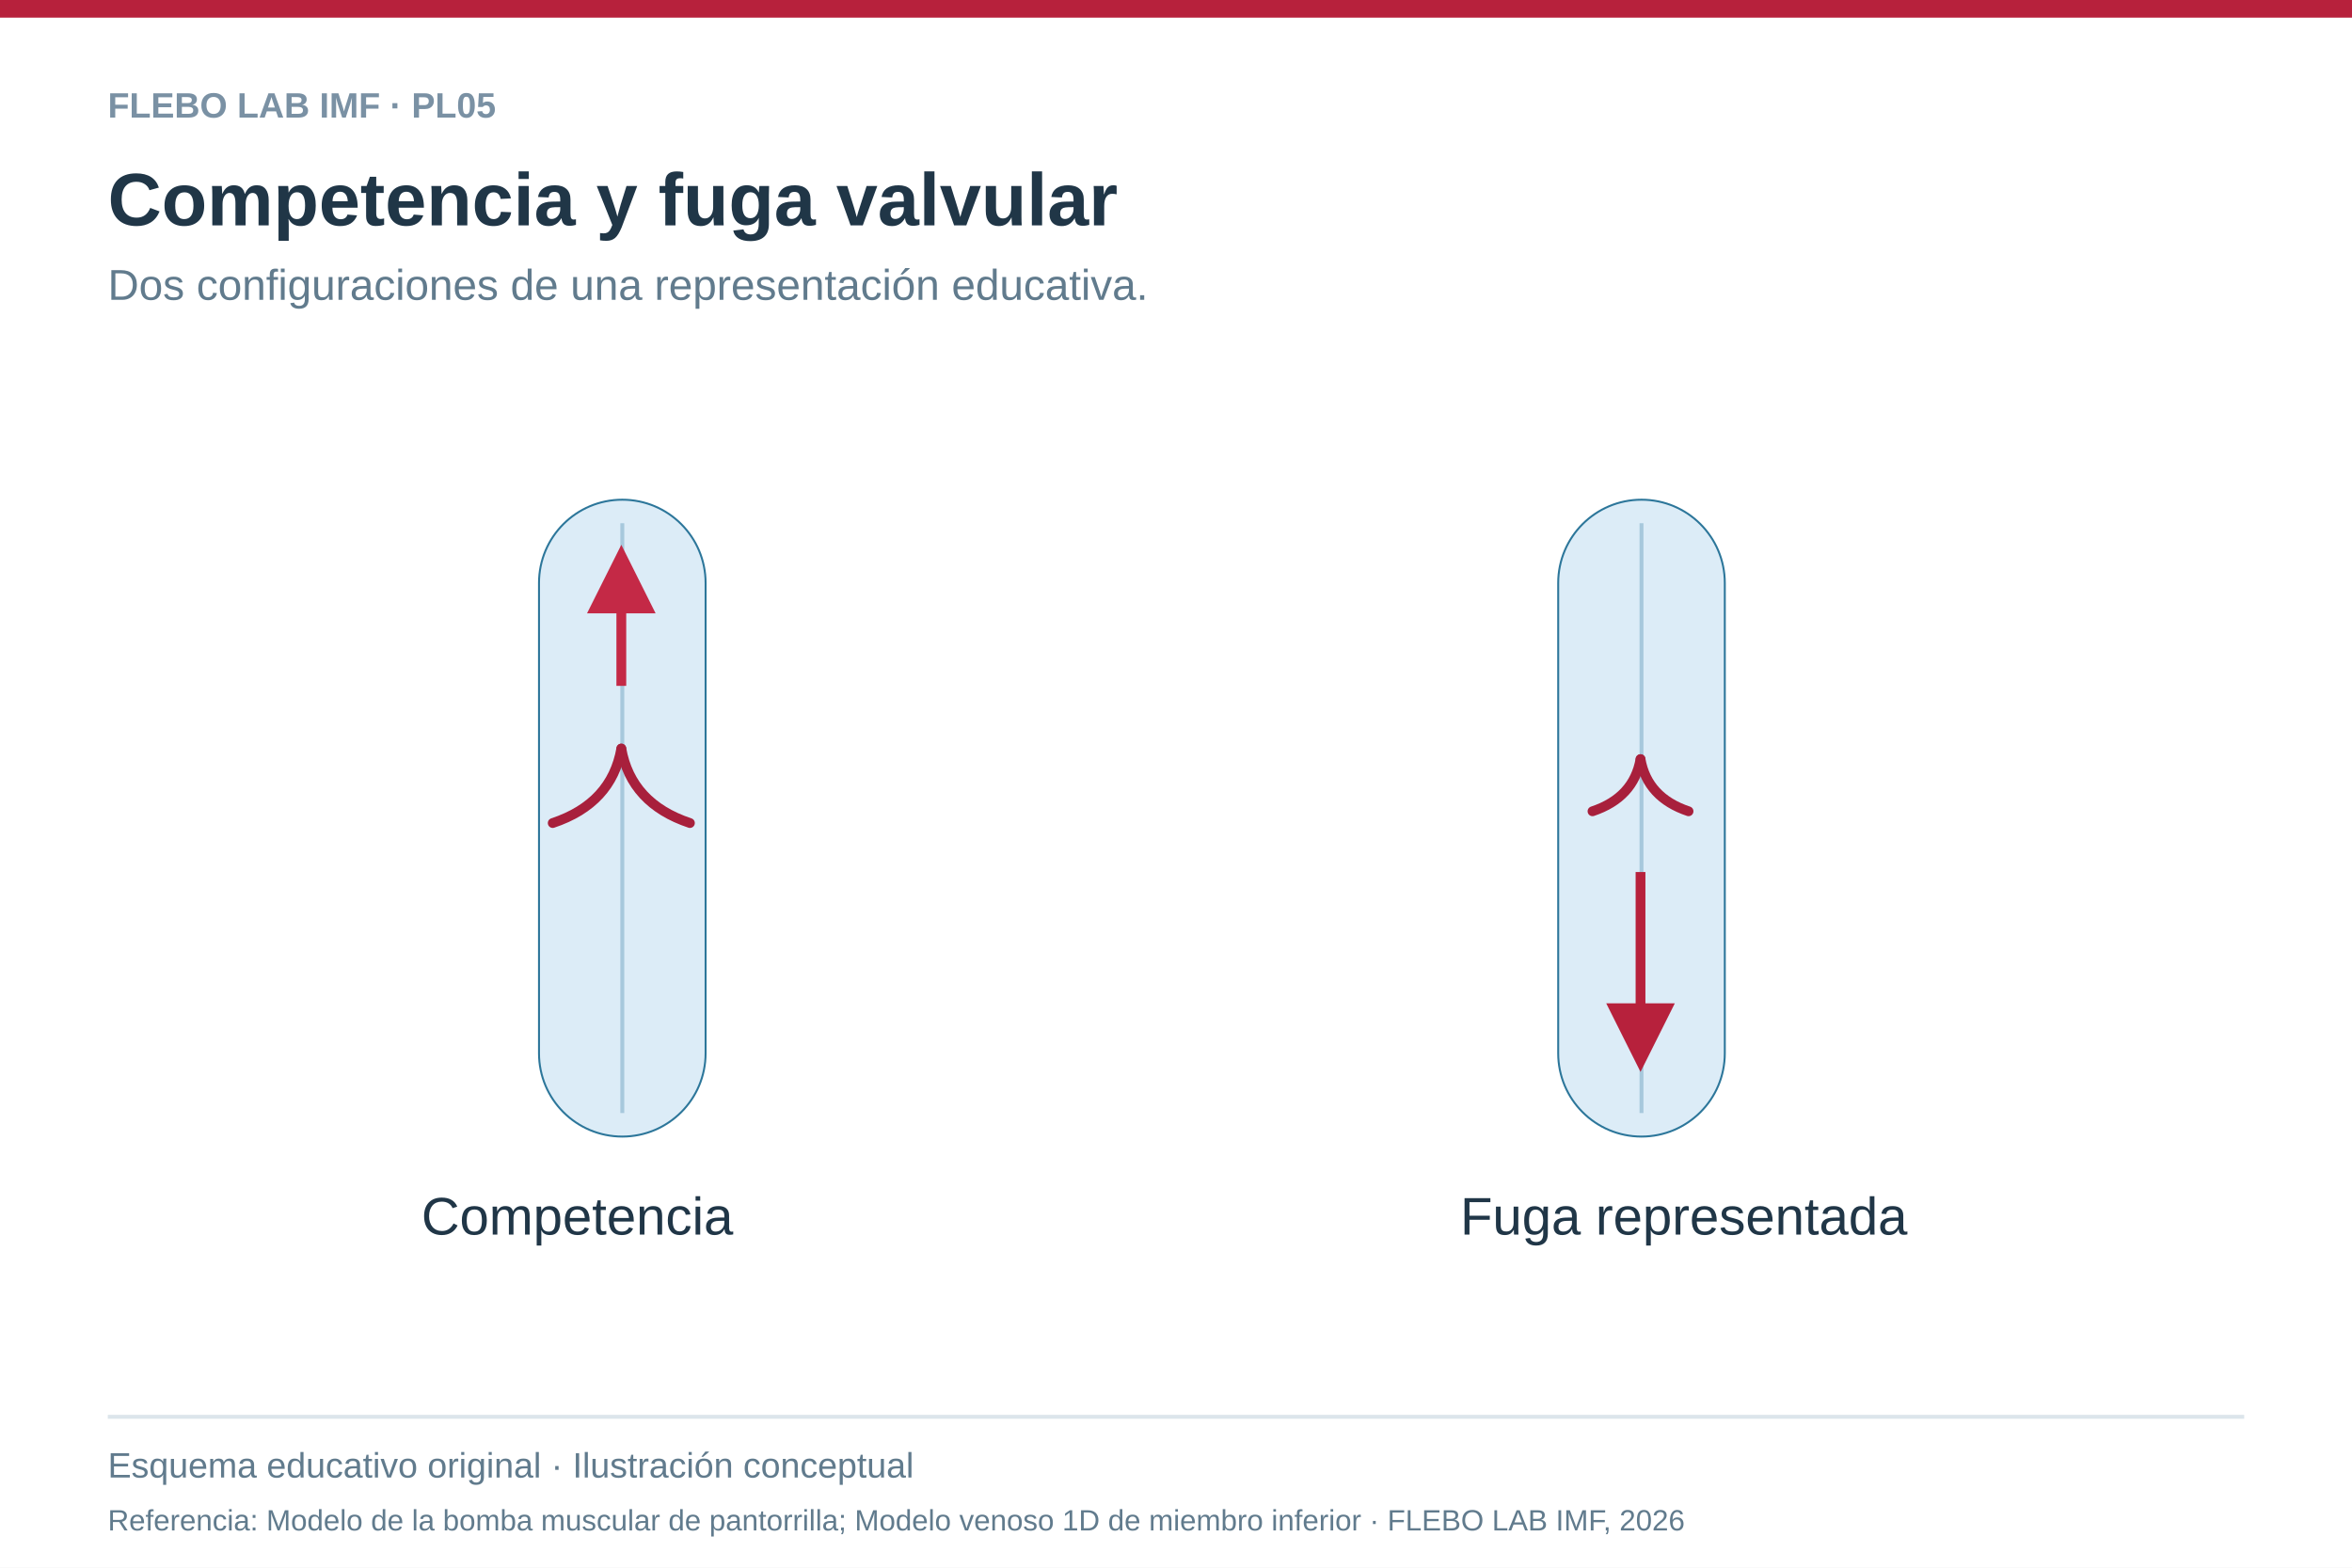
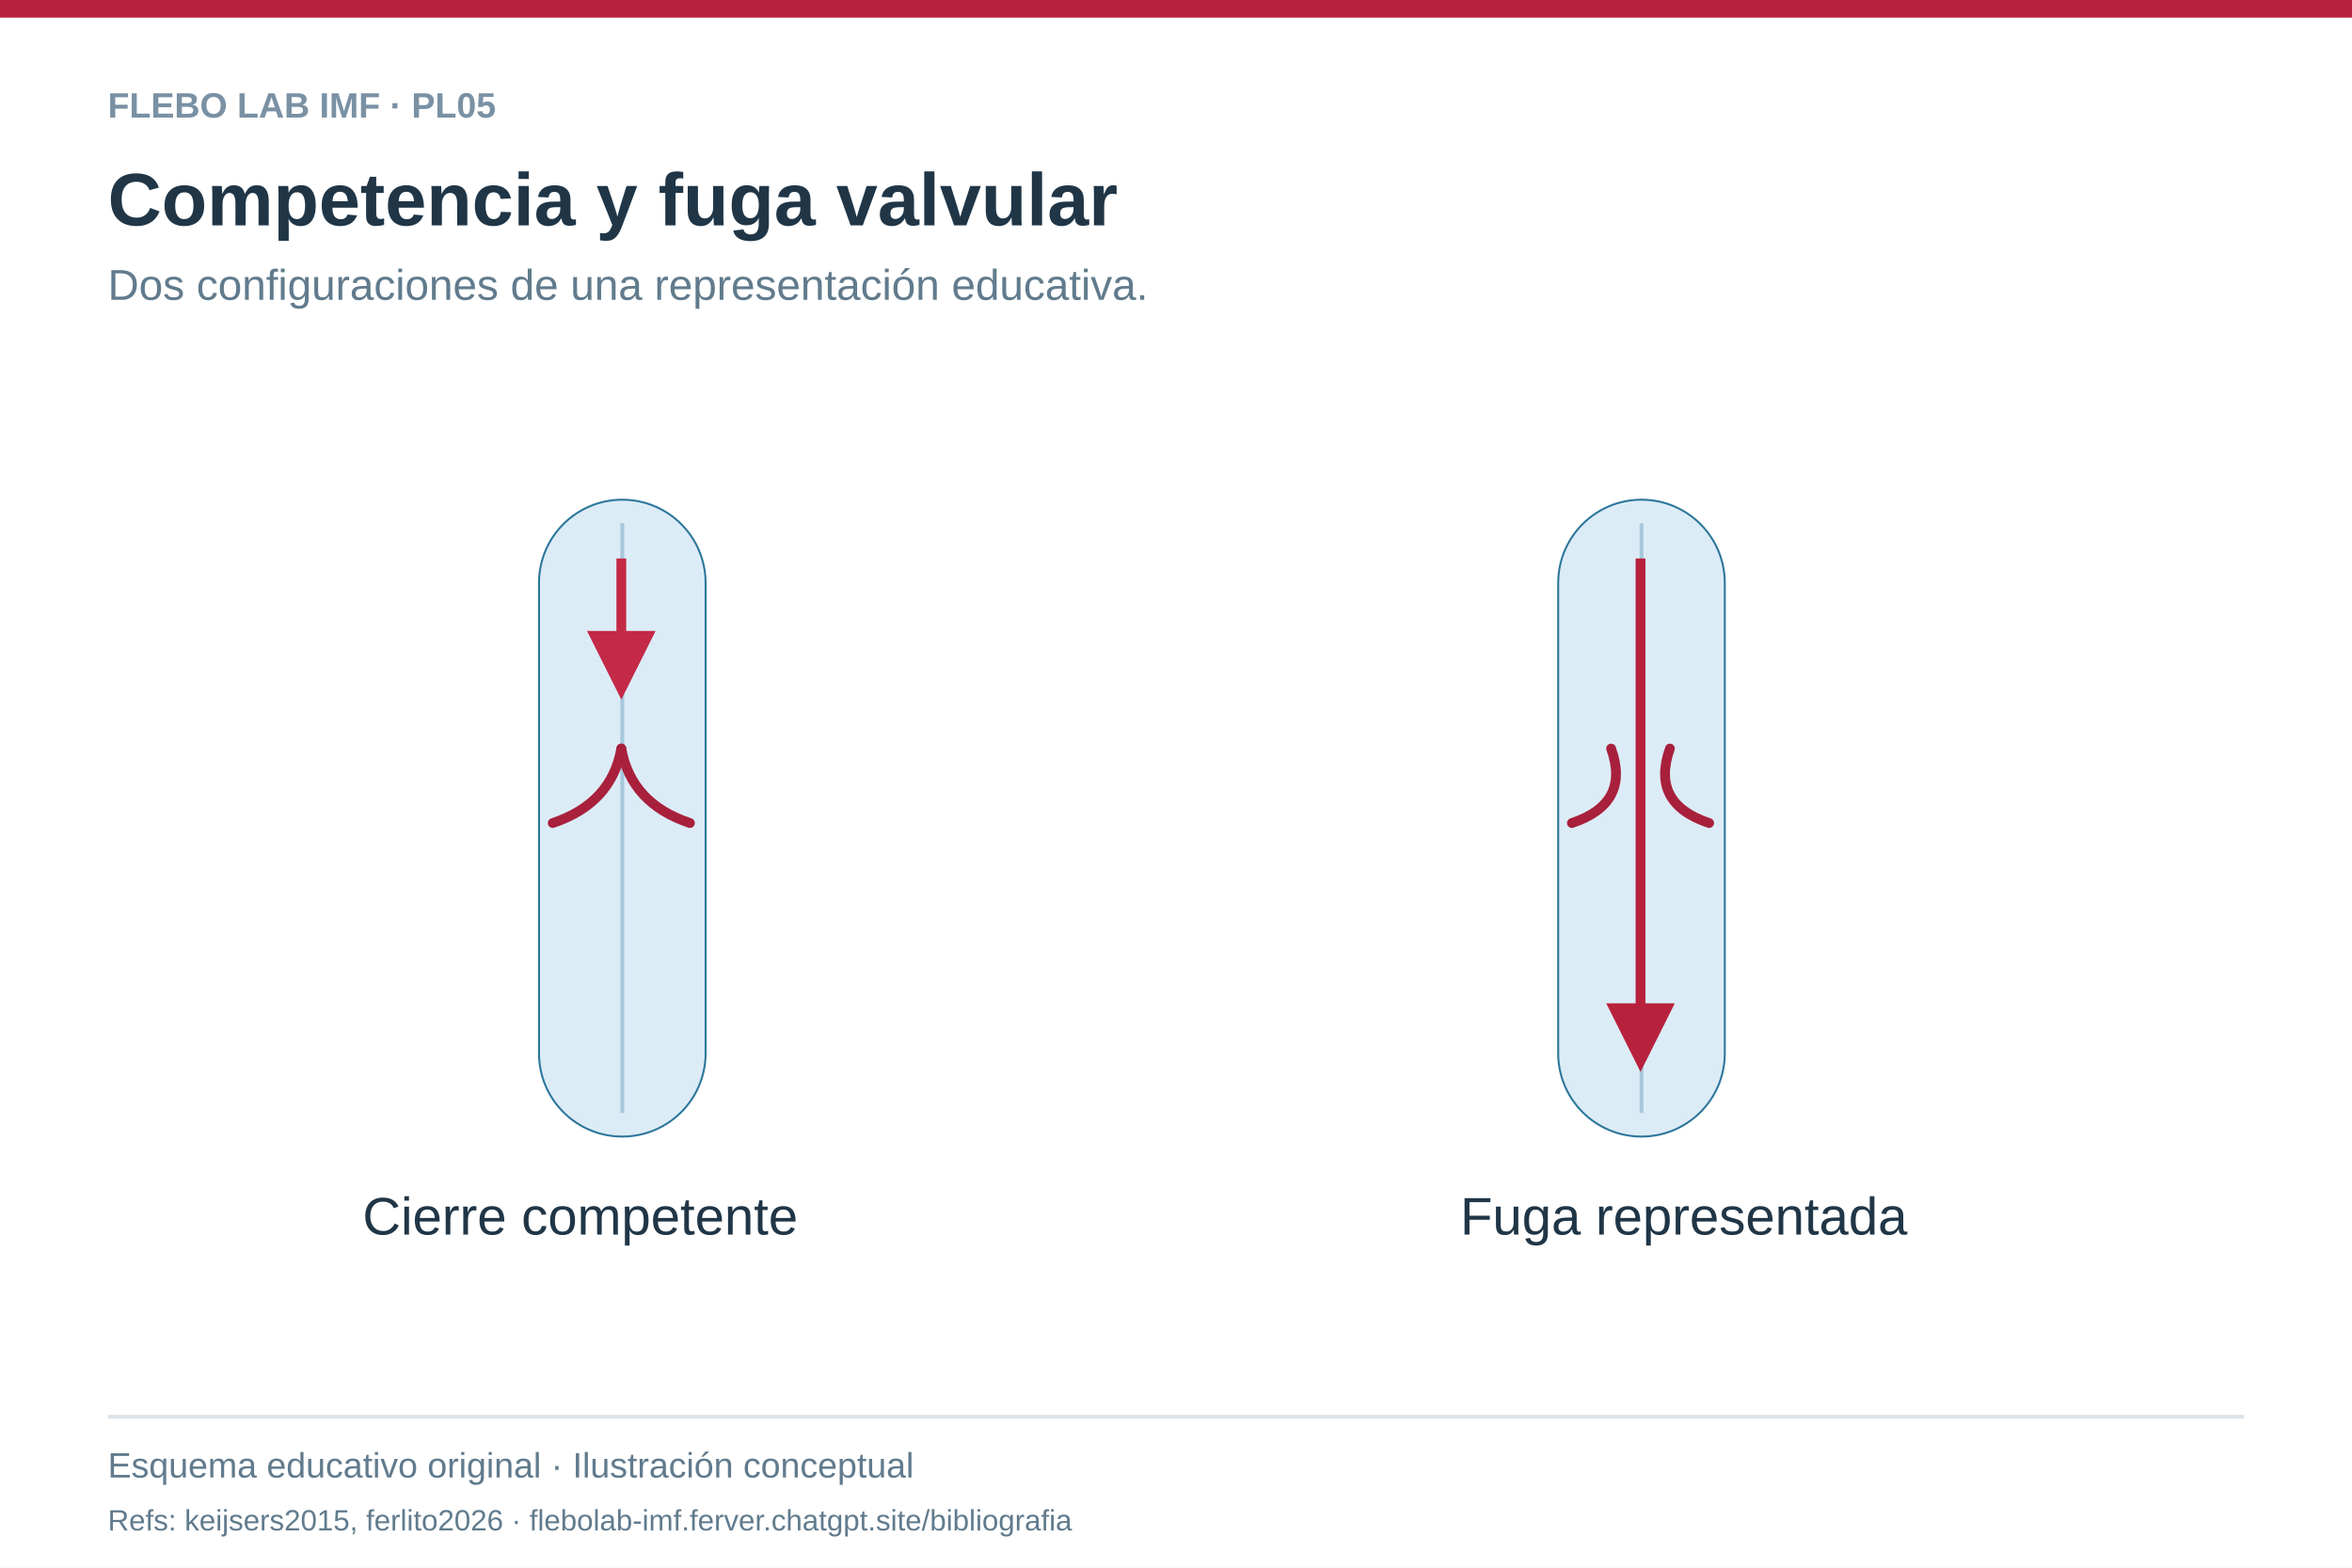
<svg xmlns="http://www.w3.org/2000/svg" width="1200" height="800" viewBox="0 0 1200 800" role="img" aria-labelledby="title desc">
  <defs>
    <marker id="arrow" viewBox="0 0 10 10" refX="8" refY="5" markerWidth="7" markerHeight="7" orient="auto-start-reverse">
      <path d="M0,0 L10,5 L0,10 z" fill="context-stroke" />
    </marker>
  </defs>
  <style>text{font-family:Arial,Helvetica,sans-serif}.static{display:none}@media(prefers-reduced-motion:reduce){.moving{display:none}.static{display:inline}}</style>
  <rect width="1200" height="800" fill="#fff" />
  <rect width="1200" height="9" fill="#b7213c" />
  <text x="55" y="60" fill="#7a91a4" font-size="18" font-weight="700" text-anchor="start">FLEBO LAB IMF · PL05</text>
  <text x="55" y="115" fill="#203647" font-size="38" font-weight="700" text-anchor="start">Competencia y fuga valvular</text>
  <text x="55" y="153" fill="#617b8d" font-size="22" font-weight="400" text-anchor="start">Dos configuraciones de una representación educativa.</text>
  <rect x="275" y="255" width="85" height="325" rx="42.5" fill="#dcecf7" stroke="#2c769a" />
  <line x1="317.5" y1="267" x2="317.5" y2="568" stroke="#a7c8dc" stroke-width="2" />
  <path d="M282,420 Q312,410 317,382" fill="none" stroke="#a8203c" stroke-width="5" stroke-linecap="round" />
  <path d="M352,420 Q322,410 317,382" fill="none" stroke="#a8203c" stroke-width="5" stroke-linecap="round" />
-   <line x1="317" y1="350" x2="317" y2="285" stroke="#c42946" stroke-width="5" marker-end="url(#arrow)" />
-   <text x="215" y="630" fill="#203647" font-size="27" font-weight="400" text-anchor="start">Competencia</text>
+   <line x1="317" y1="285" x2="317" y2="350" stroke="#c42946" stroke-width="5" marker-end="url(#arrow)" />
+   <text x="185" y="630" fill="#203647" font-size="27" font-weight="400" text-anchor="start">Cierre competente</text>
  <rect x="795" y="255" width="85" height="325" rx="42.5" fill="#dcecf7" stroke="#2c769a" />
  <line x1="837.5" y1="267" x2="837.5" y2="568" stroke="#a7c8dc" stroke-width="2" />
-   <path d="M812.5,414.0 Q833.5,407.0 837,387.4" fill="none" stroke="#a8203c" stroke-width="5" stroke-linecap="round" />
-   <path d="M861.5,414.0 Q840.5,407.0 837,387.4" fill="none" stroke="#a8203c" stroke-width="5" stroke-linecap="round" />
-   <line x1="837" y1="445" x2="837" y2="540" stroke="#b7213c" stroke-width="5" marker-end="url(#arrow)" />
+   <path d="M802,420 Q832,410 822,382" fill="none" stroke="#a8203c" stroke-width="5" stroke-linecap="round" />
+   <path d="M872,420 Q842,410 852,382" fill="none" stroke="#a8203c" stroke-width="5" stroke-linecap="round" />
+   <line x1="837" y1="285" x2="837" y2="540" stroke="#b7213c" stroke-width="5" marker-end="url(#arrow)" />
  <text x="745" y="630" fill="#203647" font-size="27" font-weight="400" text-anchor="start">Fuga representada</text>
  <line x1="55" y1="723" x2="1145" y2="723" stroke="#dce5eb" stroke-width="2" />
  <text x="55" y="754" fill="#617b8d" font-size="18" font-weight="400" text-anchor="start">Esquema educativo original · Ilustración conceptual</text>
-   <text x="55" y="781" fill="#617b8d" font-size="15" font-weight="400" text-anchor="start">Referencia: Modelo de la bomba muscular de pantorrilla; Modelo venoso 1D de miembro inferior · FLEBO LAB IMF, 2026</text>
+   <text x="55" y="781" fill="#617b8d" font-size="15" font-weight="400" text-anchor="start">Refs: keijsers2015, ferlito2026 · flebolab-imf.ferver.chatgpt.site/bibliografia</text>
</svg>
